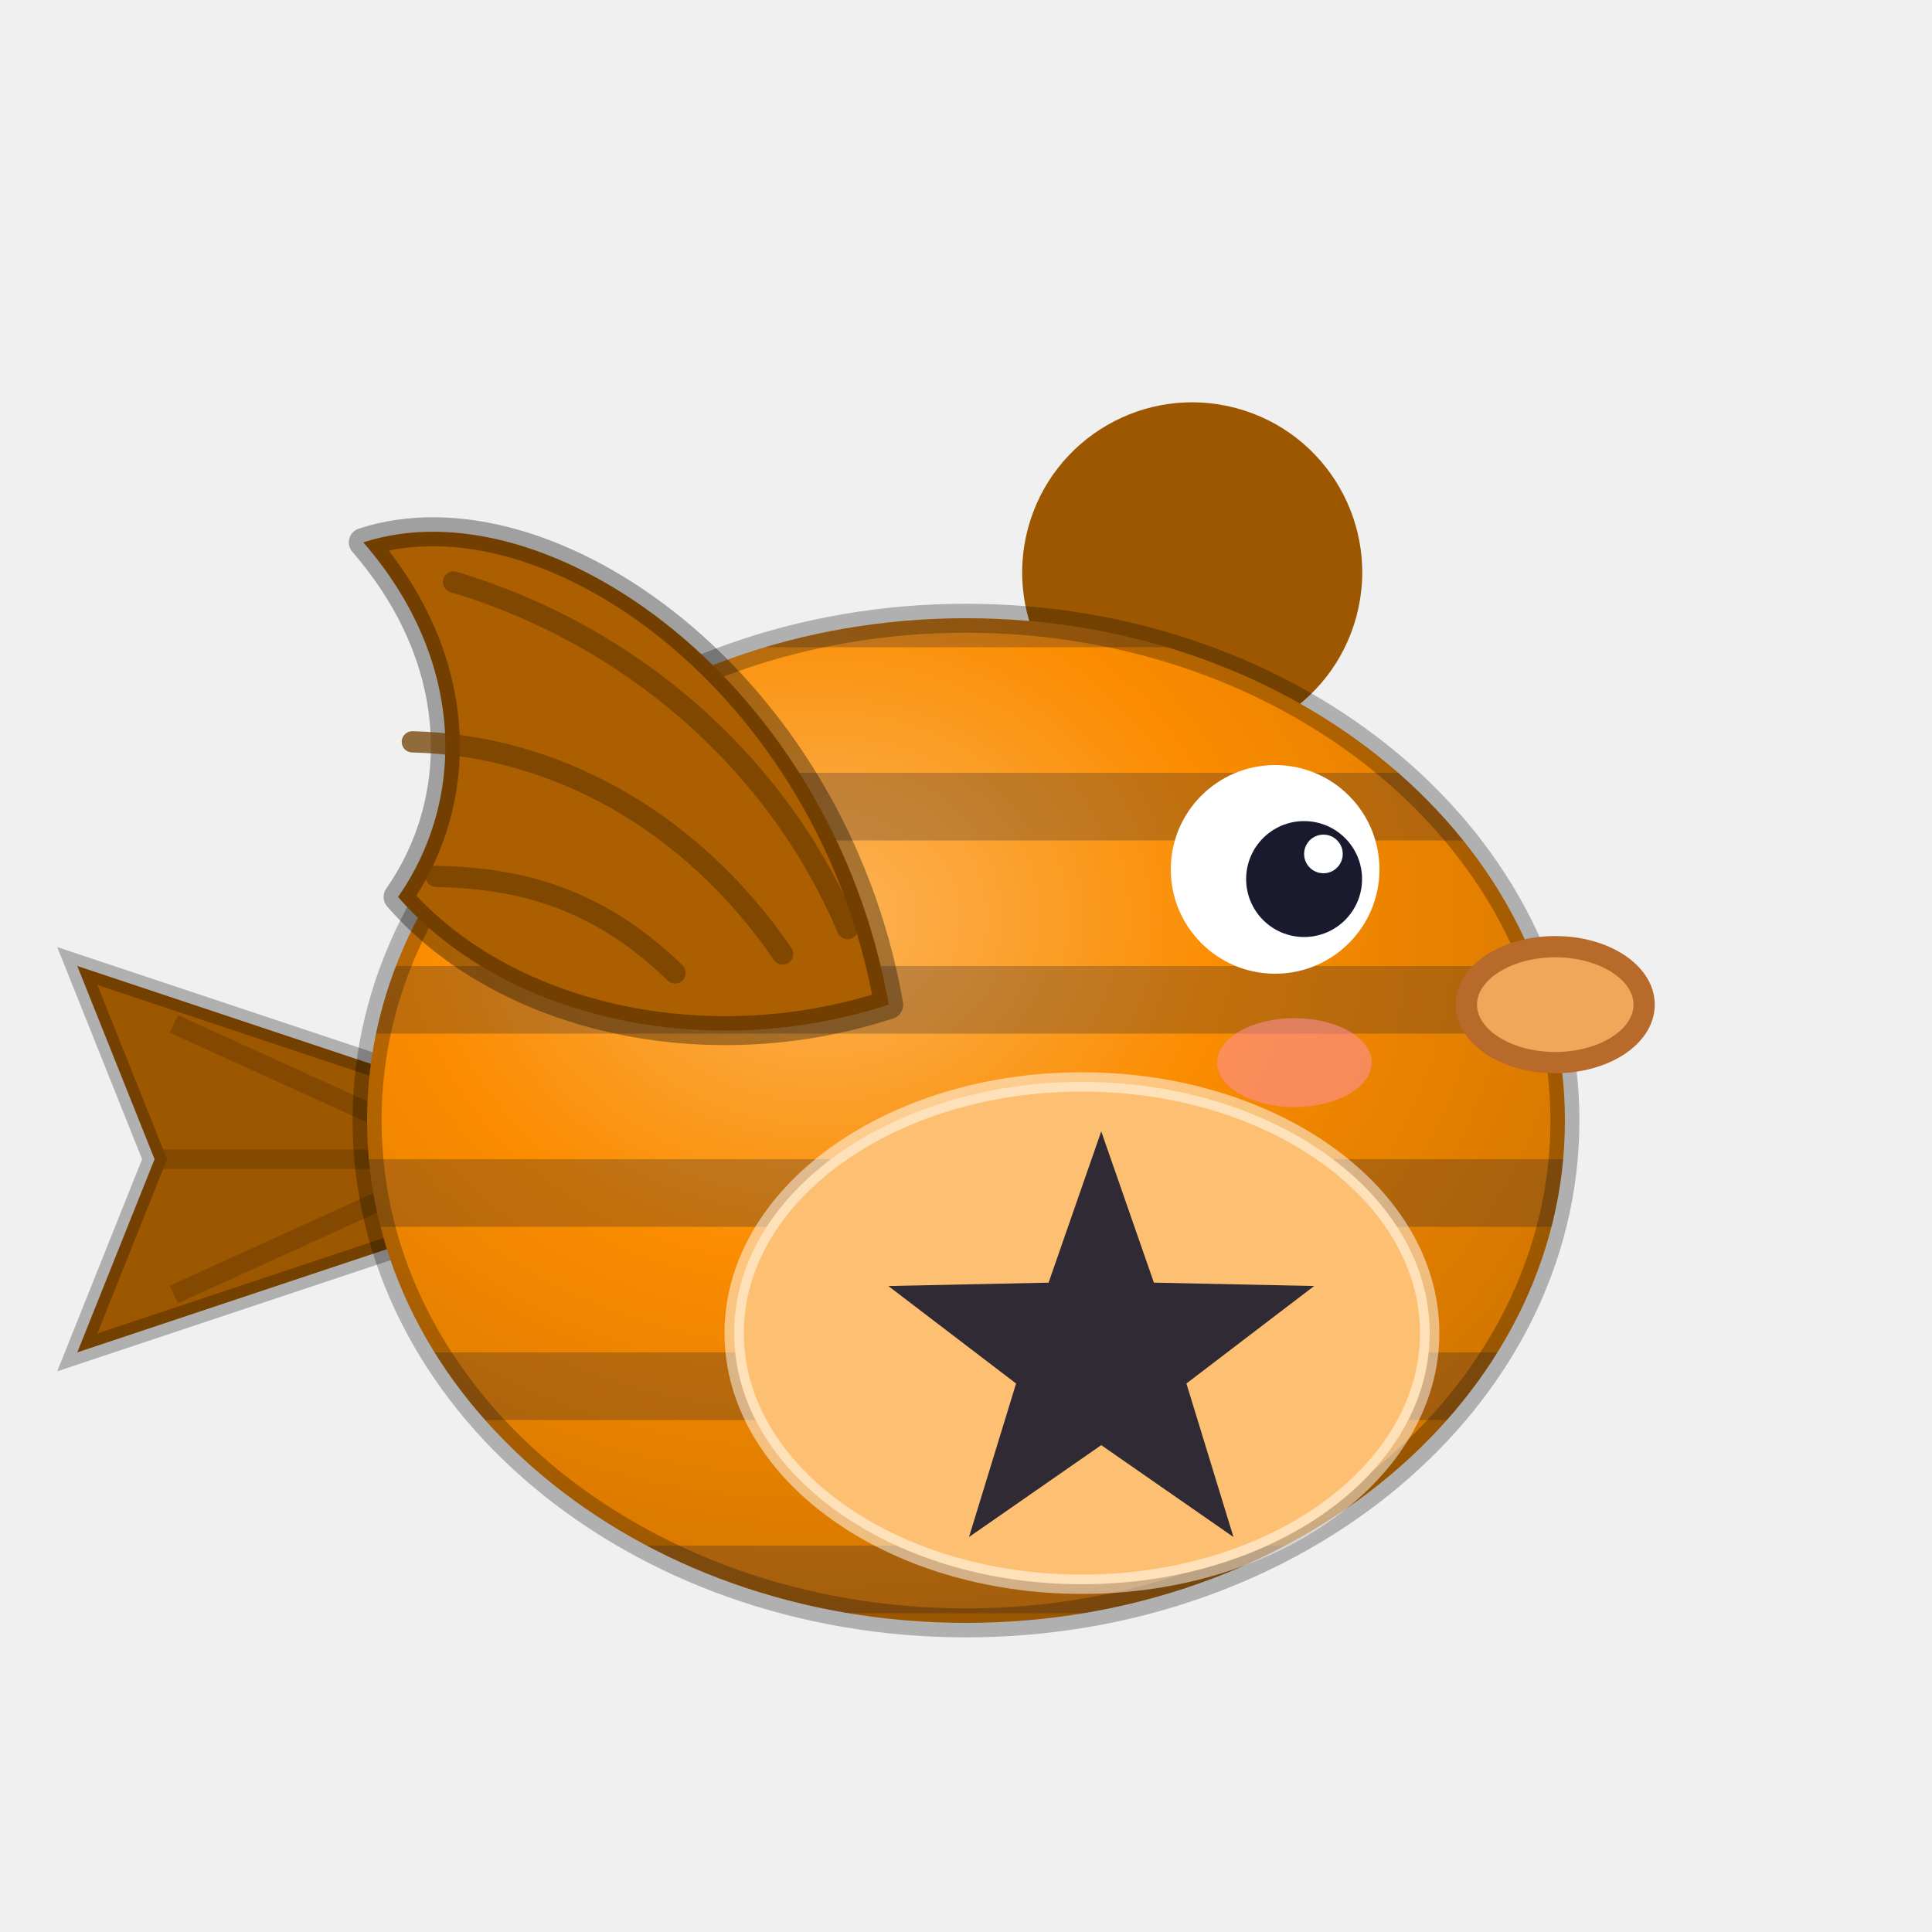
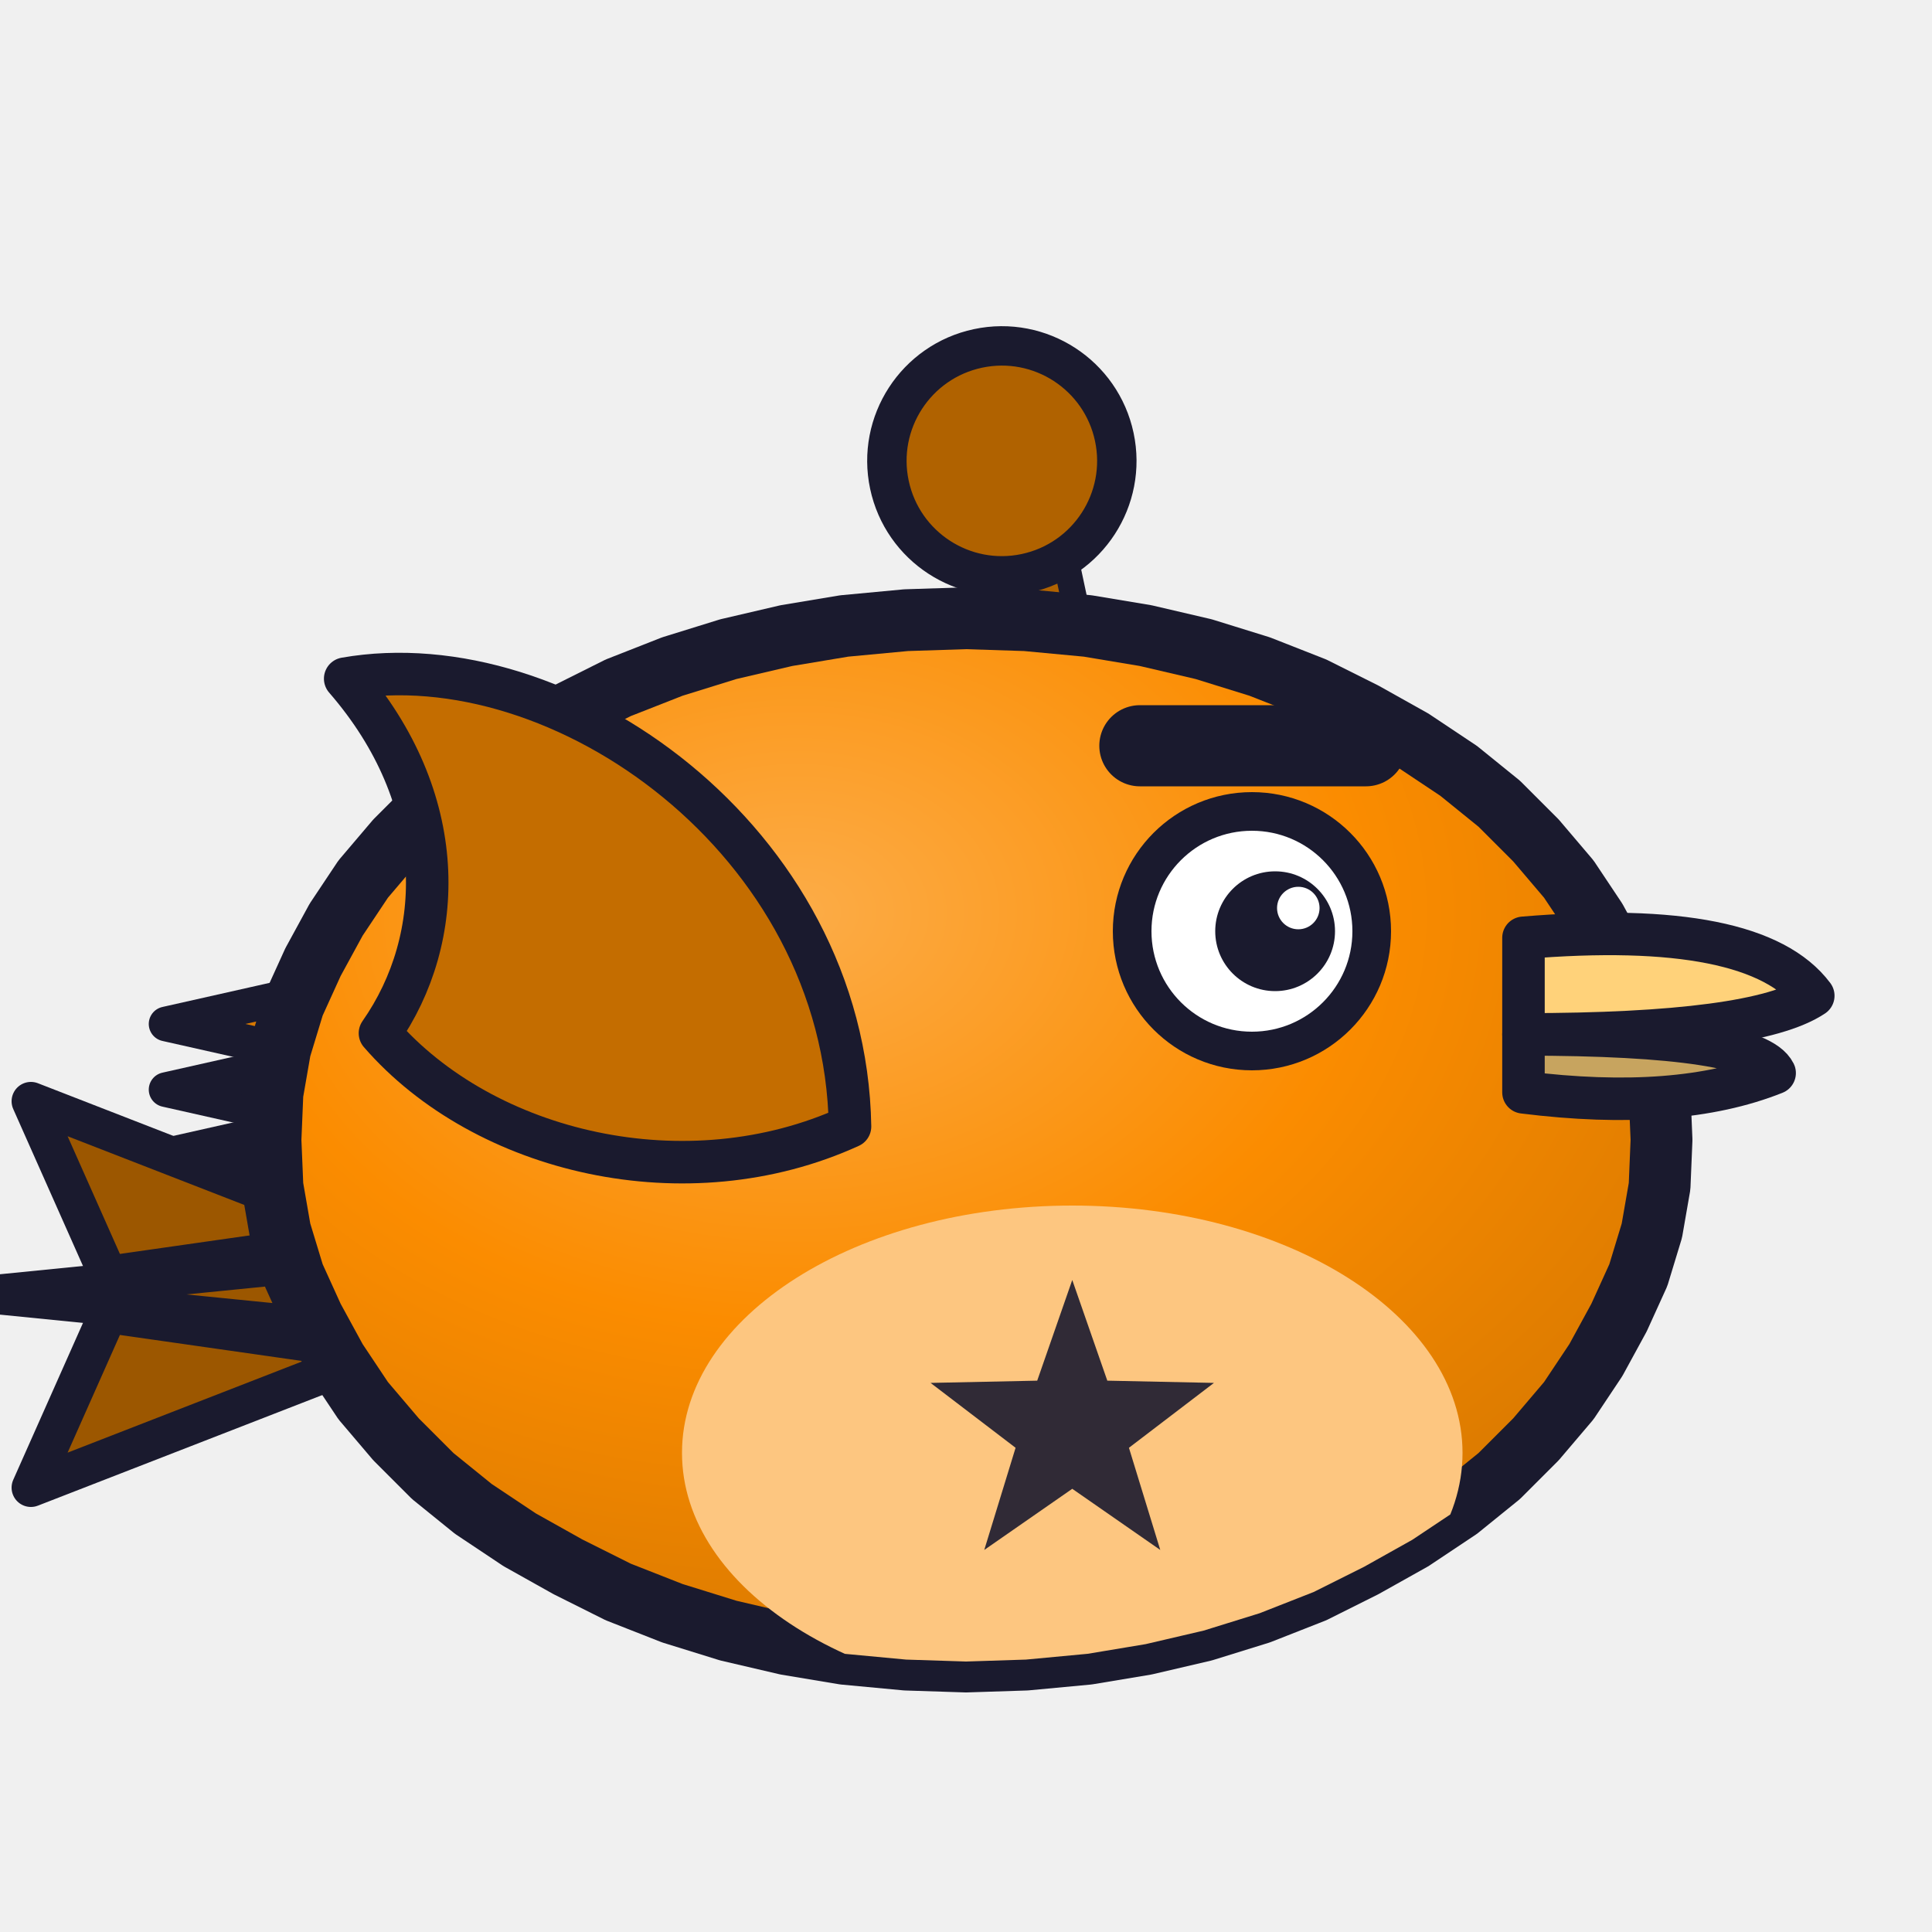
- <svg xmlns="http://www.w3.org/2000/svg" viewBox="0 0 100 100" data-kind="color" data-color="orange" data-side-frame="3">
+ <svg xmlns="http://www.w3.org/2000/svg" viewBox="0 0 100 100" data-kind="color" data-color="orange" data-side-frame="3" data-ver="5" data-character="망고">
  <defs>
-     <radialGradient id="sborange" cx="38%" cy="30%" r="75%">
-       <stop offset="0" stop-color="#FCB459" />
-       <stop offset=".45" stop-color="#FB8C00" />
-       <stop offset="1" stop-color="#CE7300" />
+     <radialGradient id="gsorange" cx="38%" cy="28%" r="80%">
+       <stop offset="0" stop-color="#FCAC47" />
+       <stop offset=".5" stop-color="#FB8C00" />
+       <stop offset="1" stop-color="#D57700" />
    </radialGradient>
-     <pattern id="sptorange" width="10" height="10" patternUnits="userSpaceOnUse">
-       <g opacity=".26">
-         <rect width="10" height="3.5" fill="#1A1A2E" />
-       </g>
-     </pattern>
-     <clipPath id="scborange">
-       <ellipse cx="50" cy="58" rx="31" ry="26" />
+     <clipPath id="csorange">
+       <path d="M50 32 53.1 32.1 56.3 32.4 59.3 32.9 62.3 33.6 65.2 34.5 68 35.6 70.6 36.9 73.1 38.3 75.5 39.9 77.6 41.6 79.5 43.5 81.2 45.5 82.6 47.6 83.8 49.8 84.8 52 85.5 54.3 85.9 56.6 86 59 85.9 61.4 85.5 63.7 84.8 66 83.8 68.2 82.6 70.4 81.2 72.5 79.5 74.5 77.6 76.4 75.5 78.1 73.1 79.7 70.6 81.1 68 82.4 65.2 83.5 62.3 84.4 59.3 85.1 56.3 85.6 53.1 85.9 50 86 46.9 85.9 43.7 85.6 40.7 85.1 37.7 84.4 34.8 83.5 32 82.4 29.4 81.1 26.9 79.7 24.5 78.1 22.4 76.4 20.5 74.5 18.8 72.5 17.4 70.4 16.2 68.2 15.2 66 14.5 63.7 14.1 61.4 14 59 14.1 56.6 14.5 54.3 15.2 52 16.2 49.8 17.4 47.6 18.8 45.5 20.5 43.5 22.4 41.6 24.5 39.9 26.9 38.3 29.4 36.9 32 35.6 34.8 34.5 37.7 33.6 40.7 32.9 43.7 32.4 46.9 32.1Z" />
    </clipPath>
  </defs>
-   <path d="M22 56 L4 50 L8 60 L4 70 L22 64z" fill="#9D5700" stroke="#0004" stroke-width="1.2" />
-   <path d="M20 60 L8 60 M20 58 L9 53 M20 62 L9 67" stroke="#713F00" stroke-width="1" opacity=".6" />
-   <g transform="translate(60 36) scale(1.1) rotate(15) translate(-50 -30)">
-     <circle cx="50" cy="24" r="8" fill="#9C5700" />
+   <g fill="#9C5700" stroke="#1A1A2E" stroke-width="2" stroke-linejoin="round">
+     <path d="M19.6 64 L1.6 57 L5.6 66Z" />
+     <path d="M19.6 70 L1.6 77 L5.6 68Z" />
+     <path d="M19.6 65 L-0.4 67 L19.6 69Z" />
  </g>
-   <ellipse cx="50" cy="58" rx="31" ry="26" fill="url(#sborange)" stroke="#0004" stroke-width="1.5" />
-   <rect x="18" y="30" width="64" height="56" fill="url(#sptorange)" clip-path="url(#scborange)" />
-   <ellipse cx="56" cy="69" rx="18" ry="13" fill="#FDC073" stroke="#fff" stroke-opacity=".5" stroke-width="1" />
-   <g transform="translate(57 69) scale(.58) translate(-50 -50)">
+   <g transform="translate(53.8 33) rotate(-12) scale(.85)">
+     <path d="M0 2 V-6" fill="none" stroke="#1A1A2E" stroke-width="6.7" stroke-linecap="round" />
+     <path d="M0 2 V-6" fill="none" stroke="#B06200" stroke-width="3.5" stroke-linecap="round" />
+     <circle cy="-11" r="7" fill="#B06200" stroke="#1A1A2E" stroke-width="2.4" stroke-linejoin="round" />
+   </g>
+   <path transform="translate(0 -2)" d="M16.6 53.2 L8.6 55 L16.6 56.8Z" fill="#D87800" stroke="#1A1A2E" stroke-width="1.8" stroke-linejoin="round" />
+   <path transform="translate(0 -2)" d="M16.6 56.6 L8.6 58.4 L16.6 60.2Z" fill="#D87800" stroke="#1A1A2E" stroke-width="1.8" stroke-linejoin="round" />
+   <path transform="translate(0 -2)" d="M16.6 60 L8.6 61.8 L16.6 63.6Z" fill="#D87800" stroke="#1A1A2E" stroke-width="1.8" stroke-linejoin="round" />
+   <path d="M50 32 53.1 32.1 56.3 32.4 59.3 32.9 62.3 33.6 65.2 34.5 68 35.6 70.6 36.9 73.1 38.3 75.5 39.9 77.6 41.6 79.5 43.5 81.2 45.5 82.6 47.6 83.8 49.8 84.8 52 85.5 54.3 85.9 56.6 86 59 85.9 61.4 85.5 63.7 84.8 66 83.8 68.2 82.6 70.4 81.2 72.5 79.5 74.5 77.6 76.4 75.5 78.1 73.1 79.7 70.6 81.1 68 82.4 65.2 83.5 62.3 84.4 59.3 85.1 56.3 85.6 53.1 85.9 50 86 46.9 85.9 43.7 85.6 40.7 85.1 37.7 84.4 34.8 83.5 32 82.4 29.4 81.1 26.9 79.7 24.5 78.1 22.4 76.4 20.5 74.5 18.8 72.5 17.4 70.4 16.2 68.2 15.2 66 14.5 63.7 14.1 61.4 14 59 14.1 56.6 14.5 54.3 15.2 52 16.2 49.8 17.4 47.6 18.8 45.5 20.5 43.5 22.4 41.6 24.5 39.9 26.9 38.3 29.4 36.9 32 35.6 34.8 34.5 37.7 33.6 40.7 32.9 43.7 32.4 46.9 32.1Z" fill="url(#gsorange)" stroke="#1A1A2E" stroke-width="3.2" stroke-linejoin="round" />
+   <g clip-path="url(#csorange)">
+     <ellipse cx="55.5" cy="75.2" rx="20.2" ry="12.8" fill="#FDC680" />
+   </g>
+   <g transform="translate(55.5 73.2) scale(0.386) translate(-50 -50)">
    <polygon points="50.0,32.0 54.7,45.5 69.0,45.8 57.6,54.5 61.8,68.2 50.0,60.0 38.2,68.2 42.4,54.5 31.0,45.8 45.3,45.5" fill="#1A1A2E" fill-opacity=".9" />
  </g>
-   <circle cx="66" cy="45" r="5.4" fill="#fff" />
-   <circle cx="67.5" cy="45.5" r="3" fill="#1A1A2E" />
-   <circle cx="68.5" cy="44.2" r="1" fill="#fff" />
-   <ellipse cx="80.5" cy="52" rx="4.6" ry="3" fill="#F2A65A" stroke="#B86A2A" stroke-width="1.1" />
-   <ellipse cx="67" cy="55" rx="4" ry="2.3" fill="#FF8FA3" opacity=".55" />
-   <g transform="rotate(35 46 52)">
-     <path d="M46 52 C34 40 16 40 10 48 C18 50 22 56 22 62 C30 64 40 60 46 52z" fill="#AB5F00" stroke="#0005" stroke-width="1.5" stroke-linejoin="round" />
-     <path d="M40 53 C32 50 24 51 18 55 M42 50 C34 45 24 44 15 47 M36 57 C30 56 26 58 23 60" fill="none" stroke="#713F00" stroke-width="1.1" stroke-linecap="round" opacity=".75" />
+   <path d="M70.7 38.6 Q64.8 38.6 59 38.6" fill="none" stroke="#1A1A2E" stroke-width="4.2" stroke-linecap="round" />
+   <circle cx="64.8" cy="48.2" r="6.2" fill="#fff" stroke="#1A1A2E" stroke-width="2" />
+   <circle cx="66" cy="48.2" r="3.1" fill="#1A1A2E" />
+   <circle cx="67.2" cy="47" r="1.1" fill="#fff" />
+   <path d="M78.855 53.54 Q90.855 53.54 91.855 55.54 Q86.855 57.54 78.855 56.54Z" fill="#C7A45F" stroke="#1A1A2E" stroke-width="2.2" stroke-linejoin="round" />
+   <path d="M78.855 48.54 Q90.855 47.54 93.855 51.54 Q90.855 53.54 78.855 53.54Z" fill="#FFD27A" stroke="#1A1A2E" stroke-width="2.2" stroke-linejoin="round" />
+   <path d="M78.855 48.54 Q90.855 47.54 93.855 51.54 Q90.855 53.54 78.855 53.54Z" fill="none" stroke="#fff" stroke-opacity=".0" />
+   <g transform="rotate(35 46.7 60.2)">
+     <path d="M46.7 60.2 C38 48.2 20 48.2 12 56.2 C20 58.2 24 64.2 24 70.2 C32 72.2 42 68.2 46.7 60.2Z" transform="translate(-3.3 0)" fill="#C46D00" stroke="#1A1A2E" stroke-width="2.2" stroke-linejoin="round" />
  </g>
-   <g transform="translate(0 2)" />
</svg>
